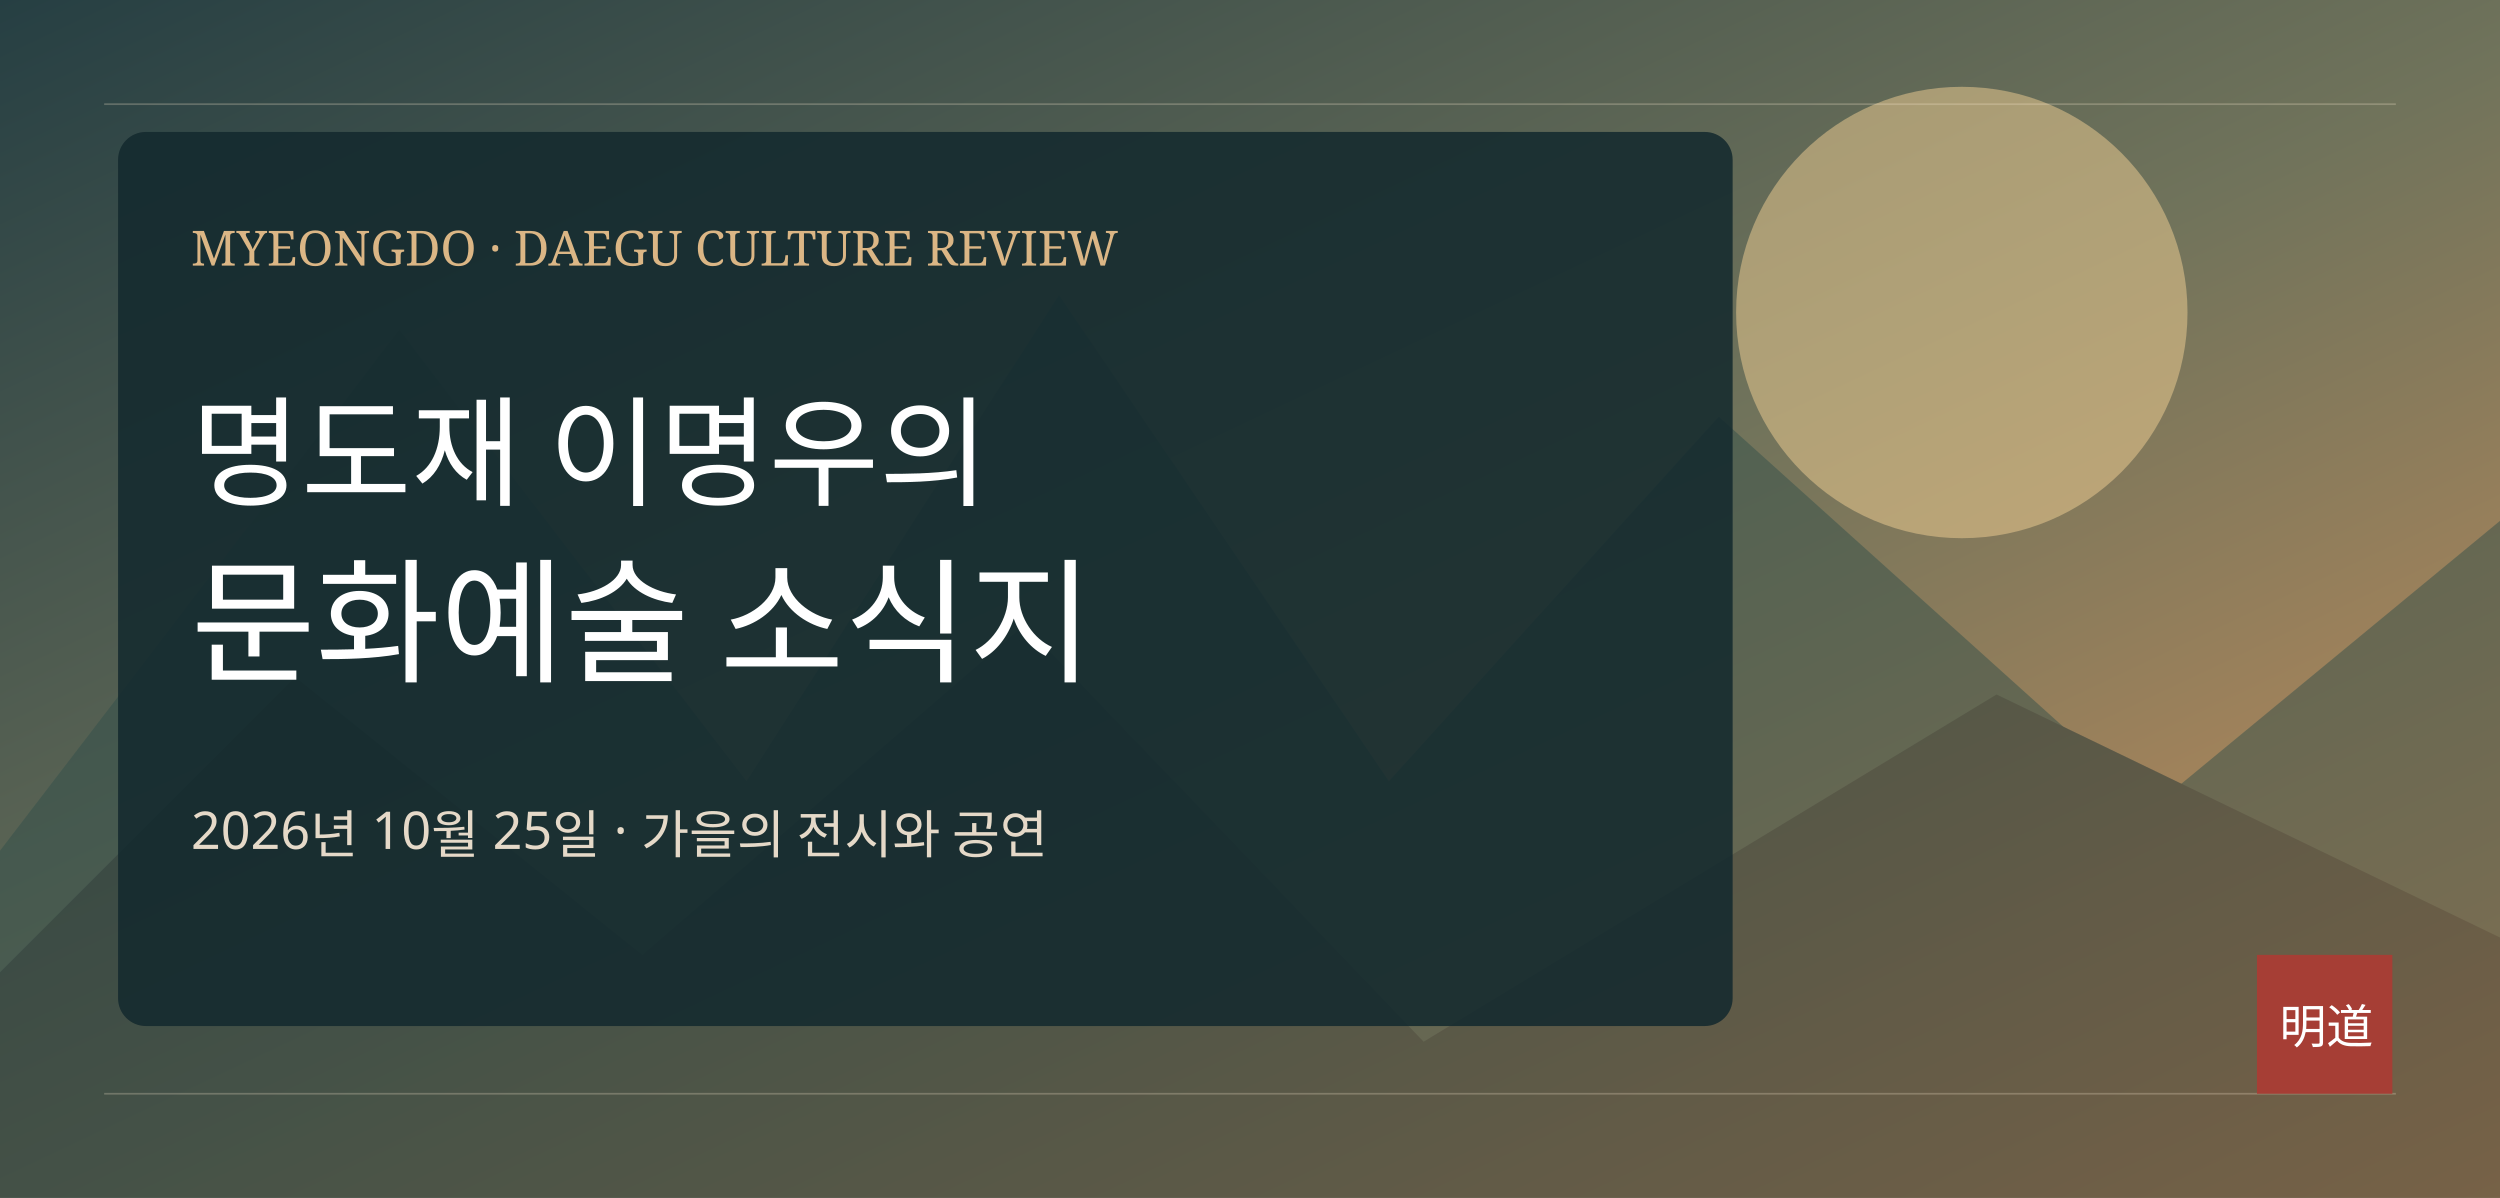
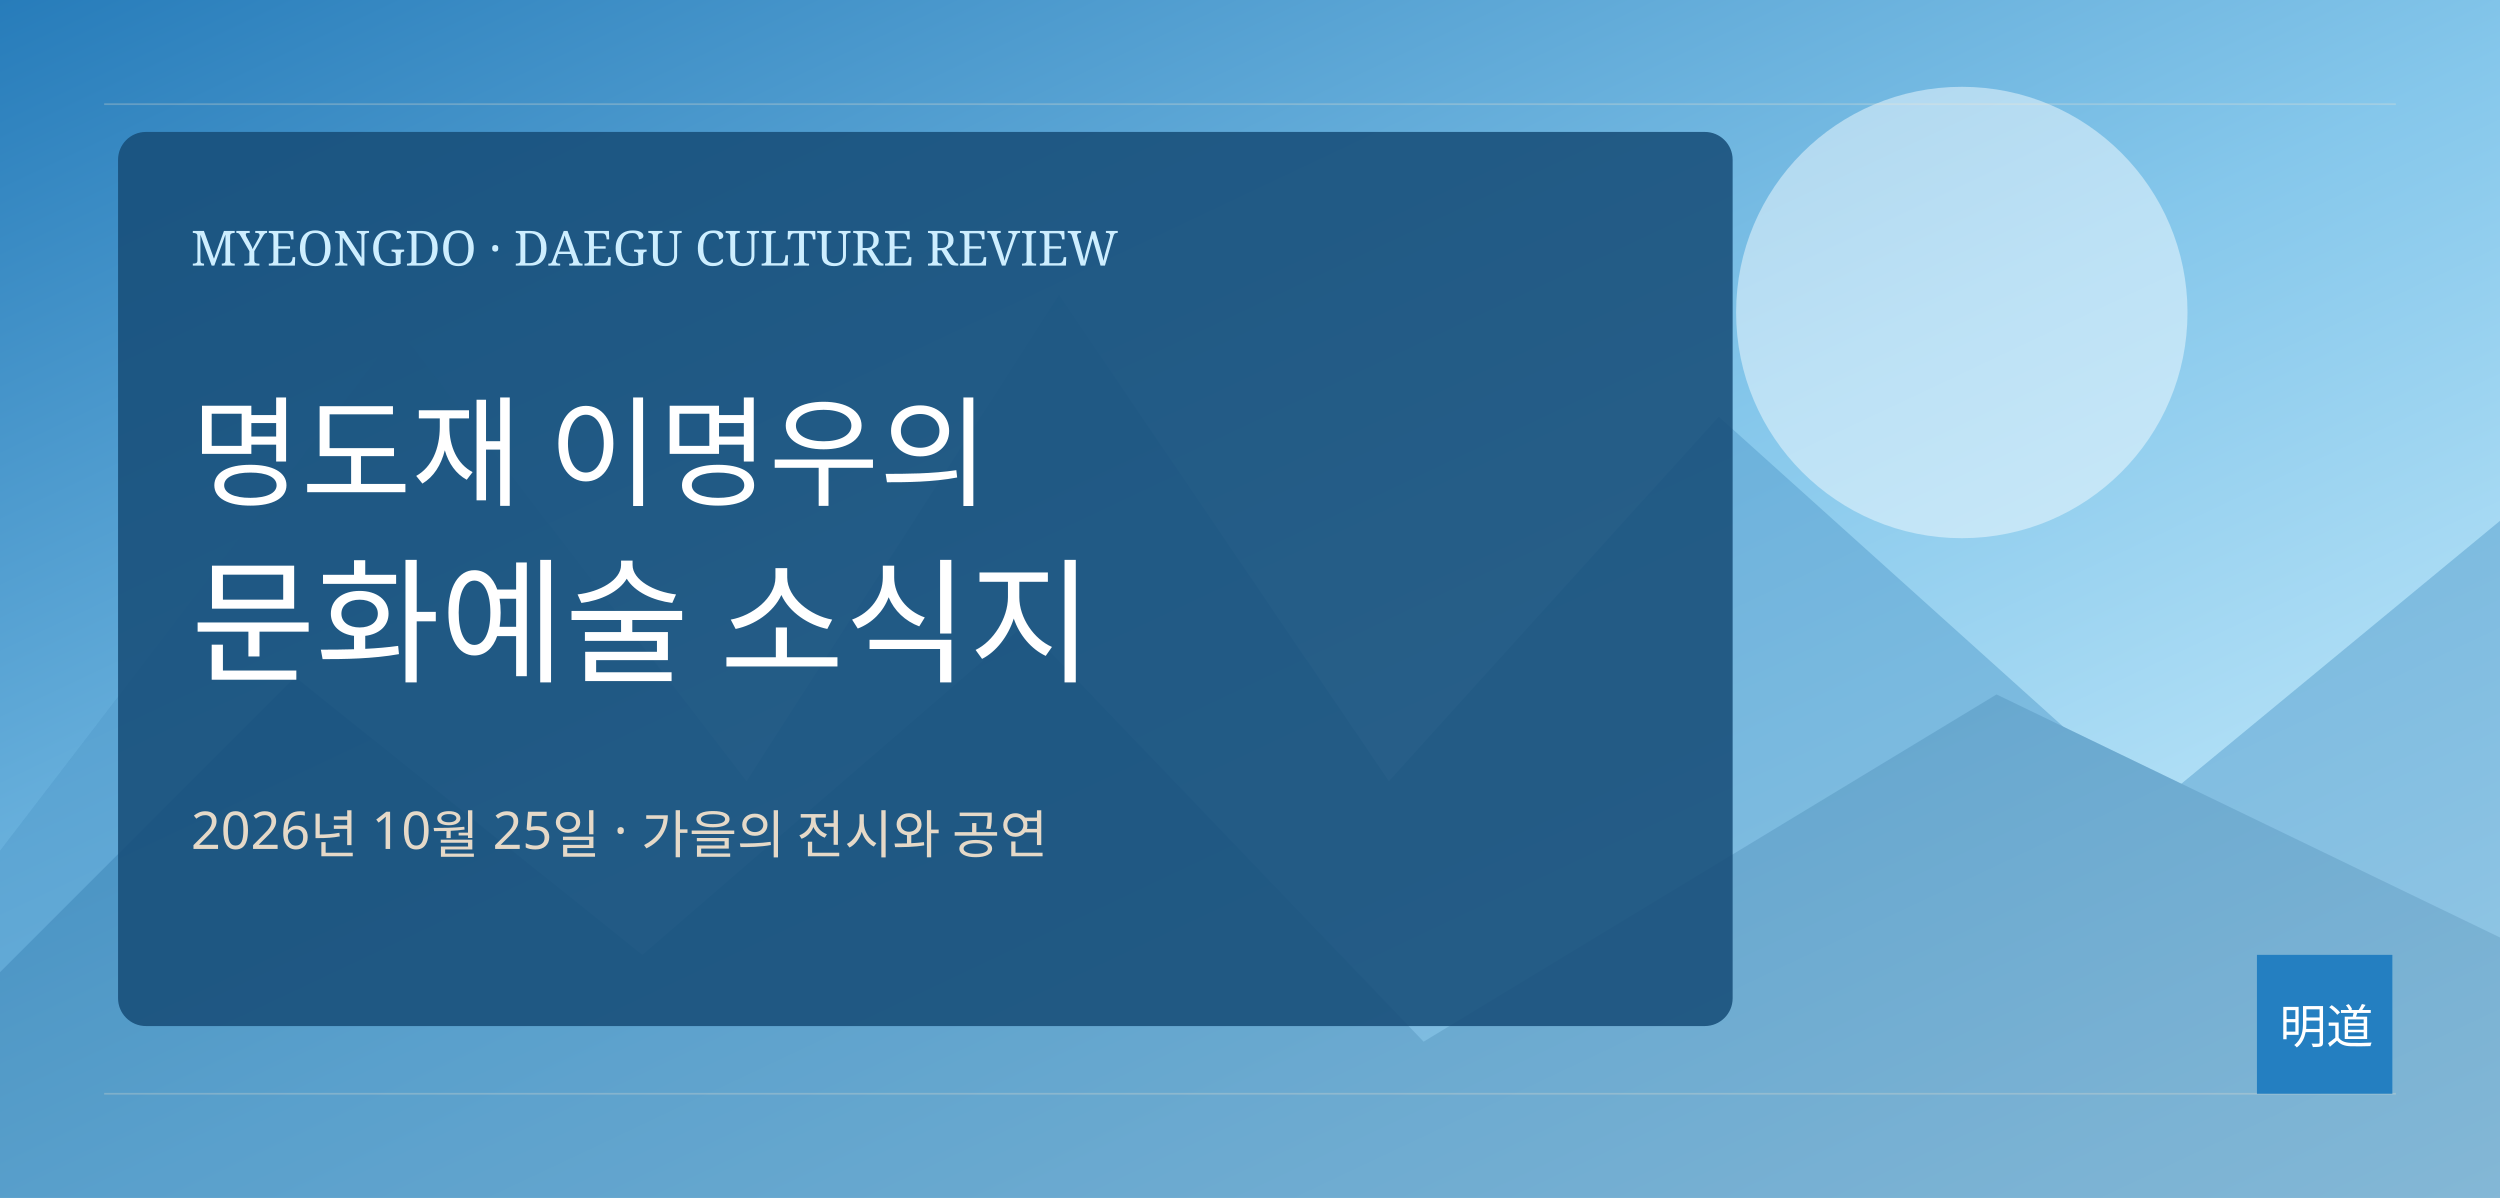
<svg xmlns="http://www.w3.org/2000/svg" viewBox="0 0 1440 690">
  <defs>
    <linearGradient id="s" x2="1" y2="1">
-       <stop stop-color="#263f43" />
-       <stop offset=".52" stop-color="#70735b" />
-       <stop offset="1" stop-color="#cf915a" />
+       <stop stop-color="#277cba" />
+       <stop offset=".52" stop-color="#85c7eb" />
+       <stop offset="1" stop-color="#d6f4ff" />
    </linearGradient>
  </defs>
  <rect width="1440" height="690" fill="url(#s)" />
-   <circle cx="1130" cy="180" r="130" fill="#f1cf94" opacity=".5" />
+   <circle cx="1130" cy="180" r="130" fill="#f3fbff" opacity=".5" />
  <g opacity=".48">
-     <path d="M0 490 230 190 430 450 610 170 800 450 990 240 1240 465 1440 300V690H0" fill="#304e4a" />
-     <path d="M0 560 170 390 370 550 590 360 820 600 1150 400 1440 540V690H0" fill="#182f33" />
+     <path d="M0 490 230 190 430 450 610 170 800 450 990 240 1240 465 1440 300V690H0" fill="#519aca" />
+     <path d="M0 560 170 390 370 550 590 360 820 600 1150 400 1440 540V690H0" fill="#2a75aa" />
  </g>
  <path d="M60 60h1320M60 630h1320" stroke="#f8e8cf" opacity=".25" />
-   <rect x="68" y="76" width="930" height="515" rx="16" fill="#13282d" opacity=".86" />
-   <text x="110" y="153" font-family="serif" font-size="28" fill="#dbb685">MYEONGDO · DAEGU CULTURE REVIEW</text>
+   <rect x="68" y="76" width="930" height="515" rx="16" fill="#164c77" opacity=".86" />
+   <text x="110" y="153" font-family="serif" font-size="28" fill="#cdeeff">MYEONGDO · DAEGU CULTURE REVIEW</text>
  <text x="110" y="286" font-family="serif" font-size="69" fill="#fff">명도재 이명우의</text>
  <text x="110" y="387" font-family="serif" font-size="78" fill="#fff">문화예술 소식지</text>
  <text x="110" y="489" font-family="sans-serif" font-size="30" fill="#e5d9c8">2026년 10월 25일 · 가을의 전시와 공연</text>
-   <rect x="1300" y="550" width="78" height="80" fill="#a63e35" />
+   <rect x="1300" y="550" width="78" height="80" fill="#247fc1" />
  <text x="1313" y="601" font-family="serif" font-size="27" fill="#fff">明道</text>
</svg>
